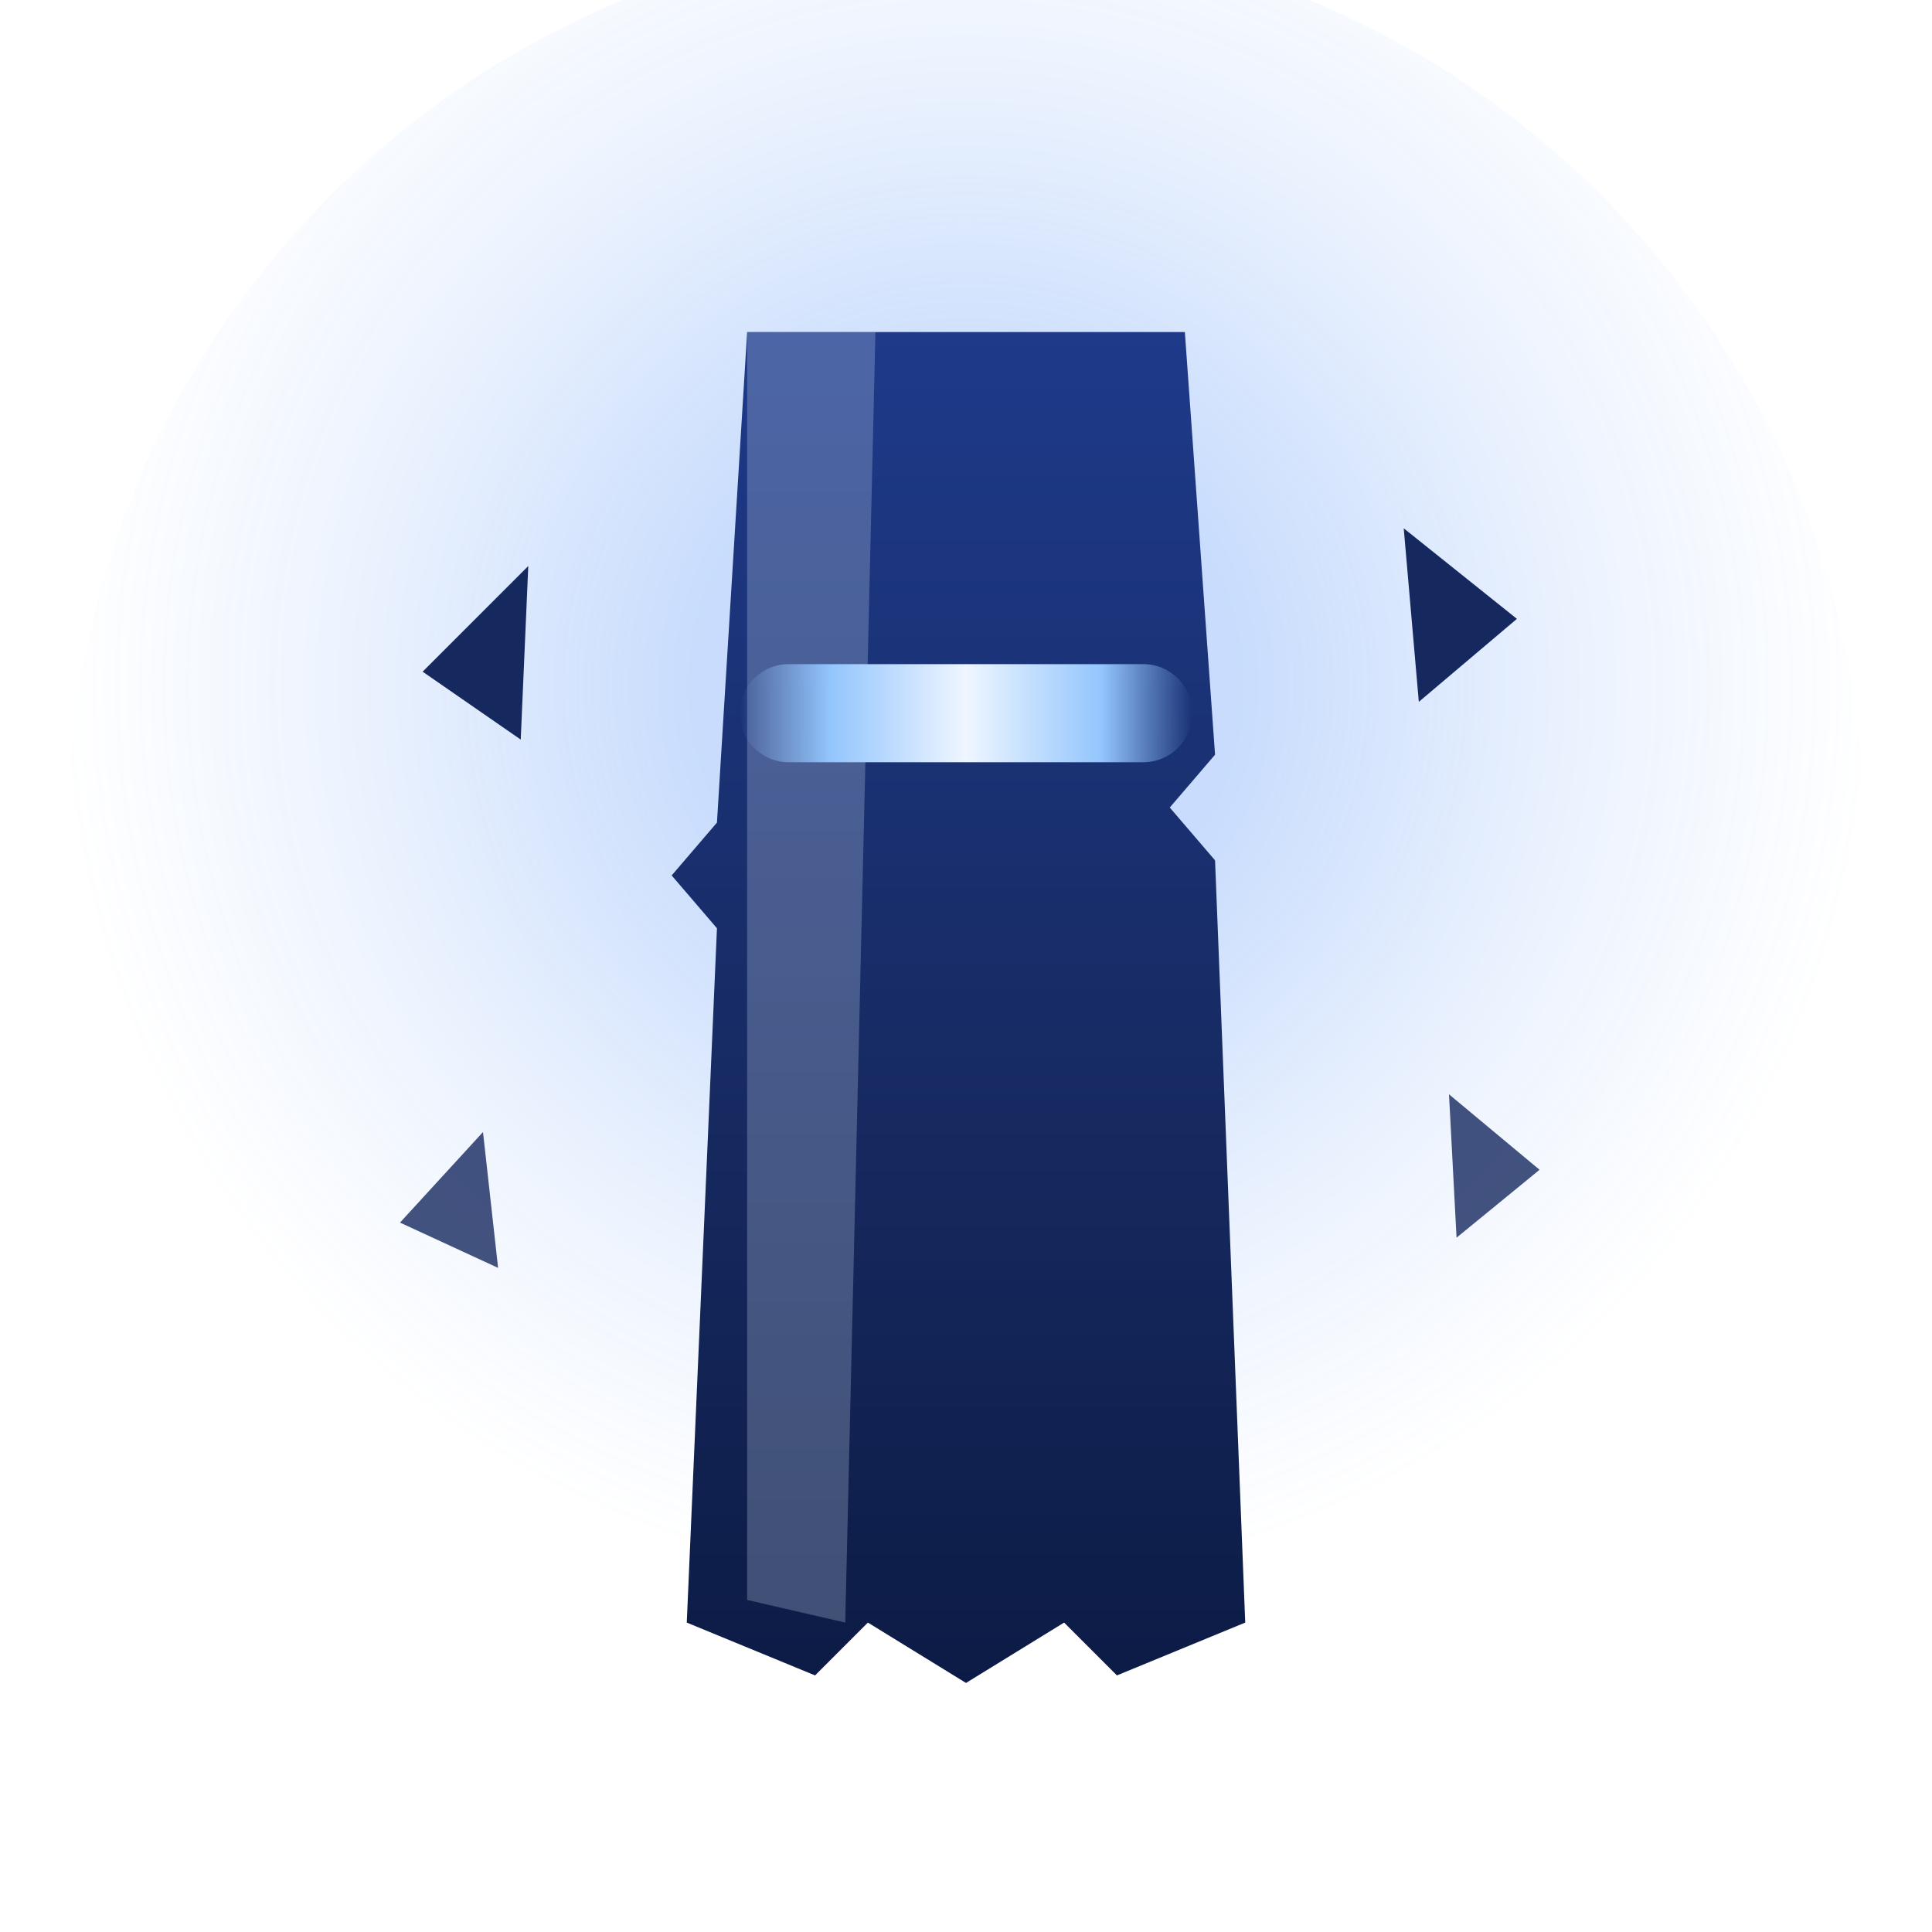
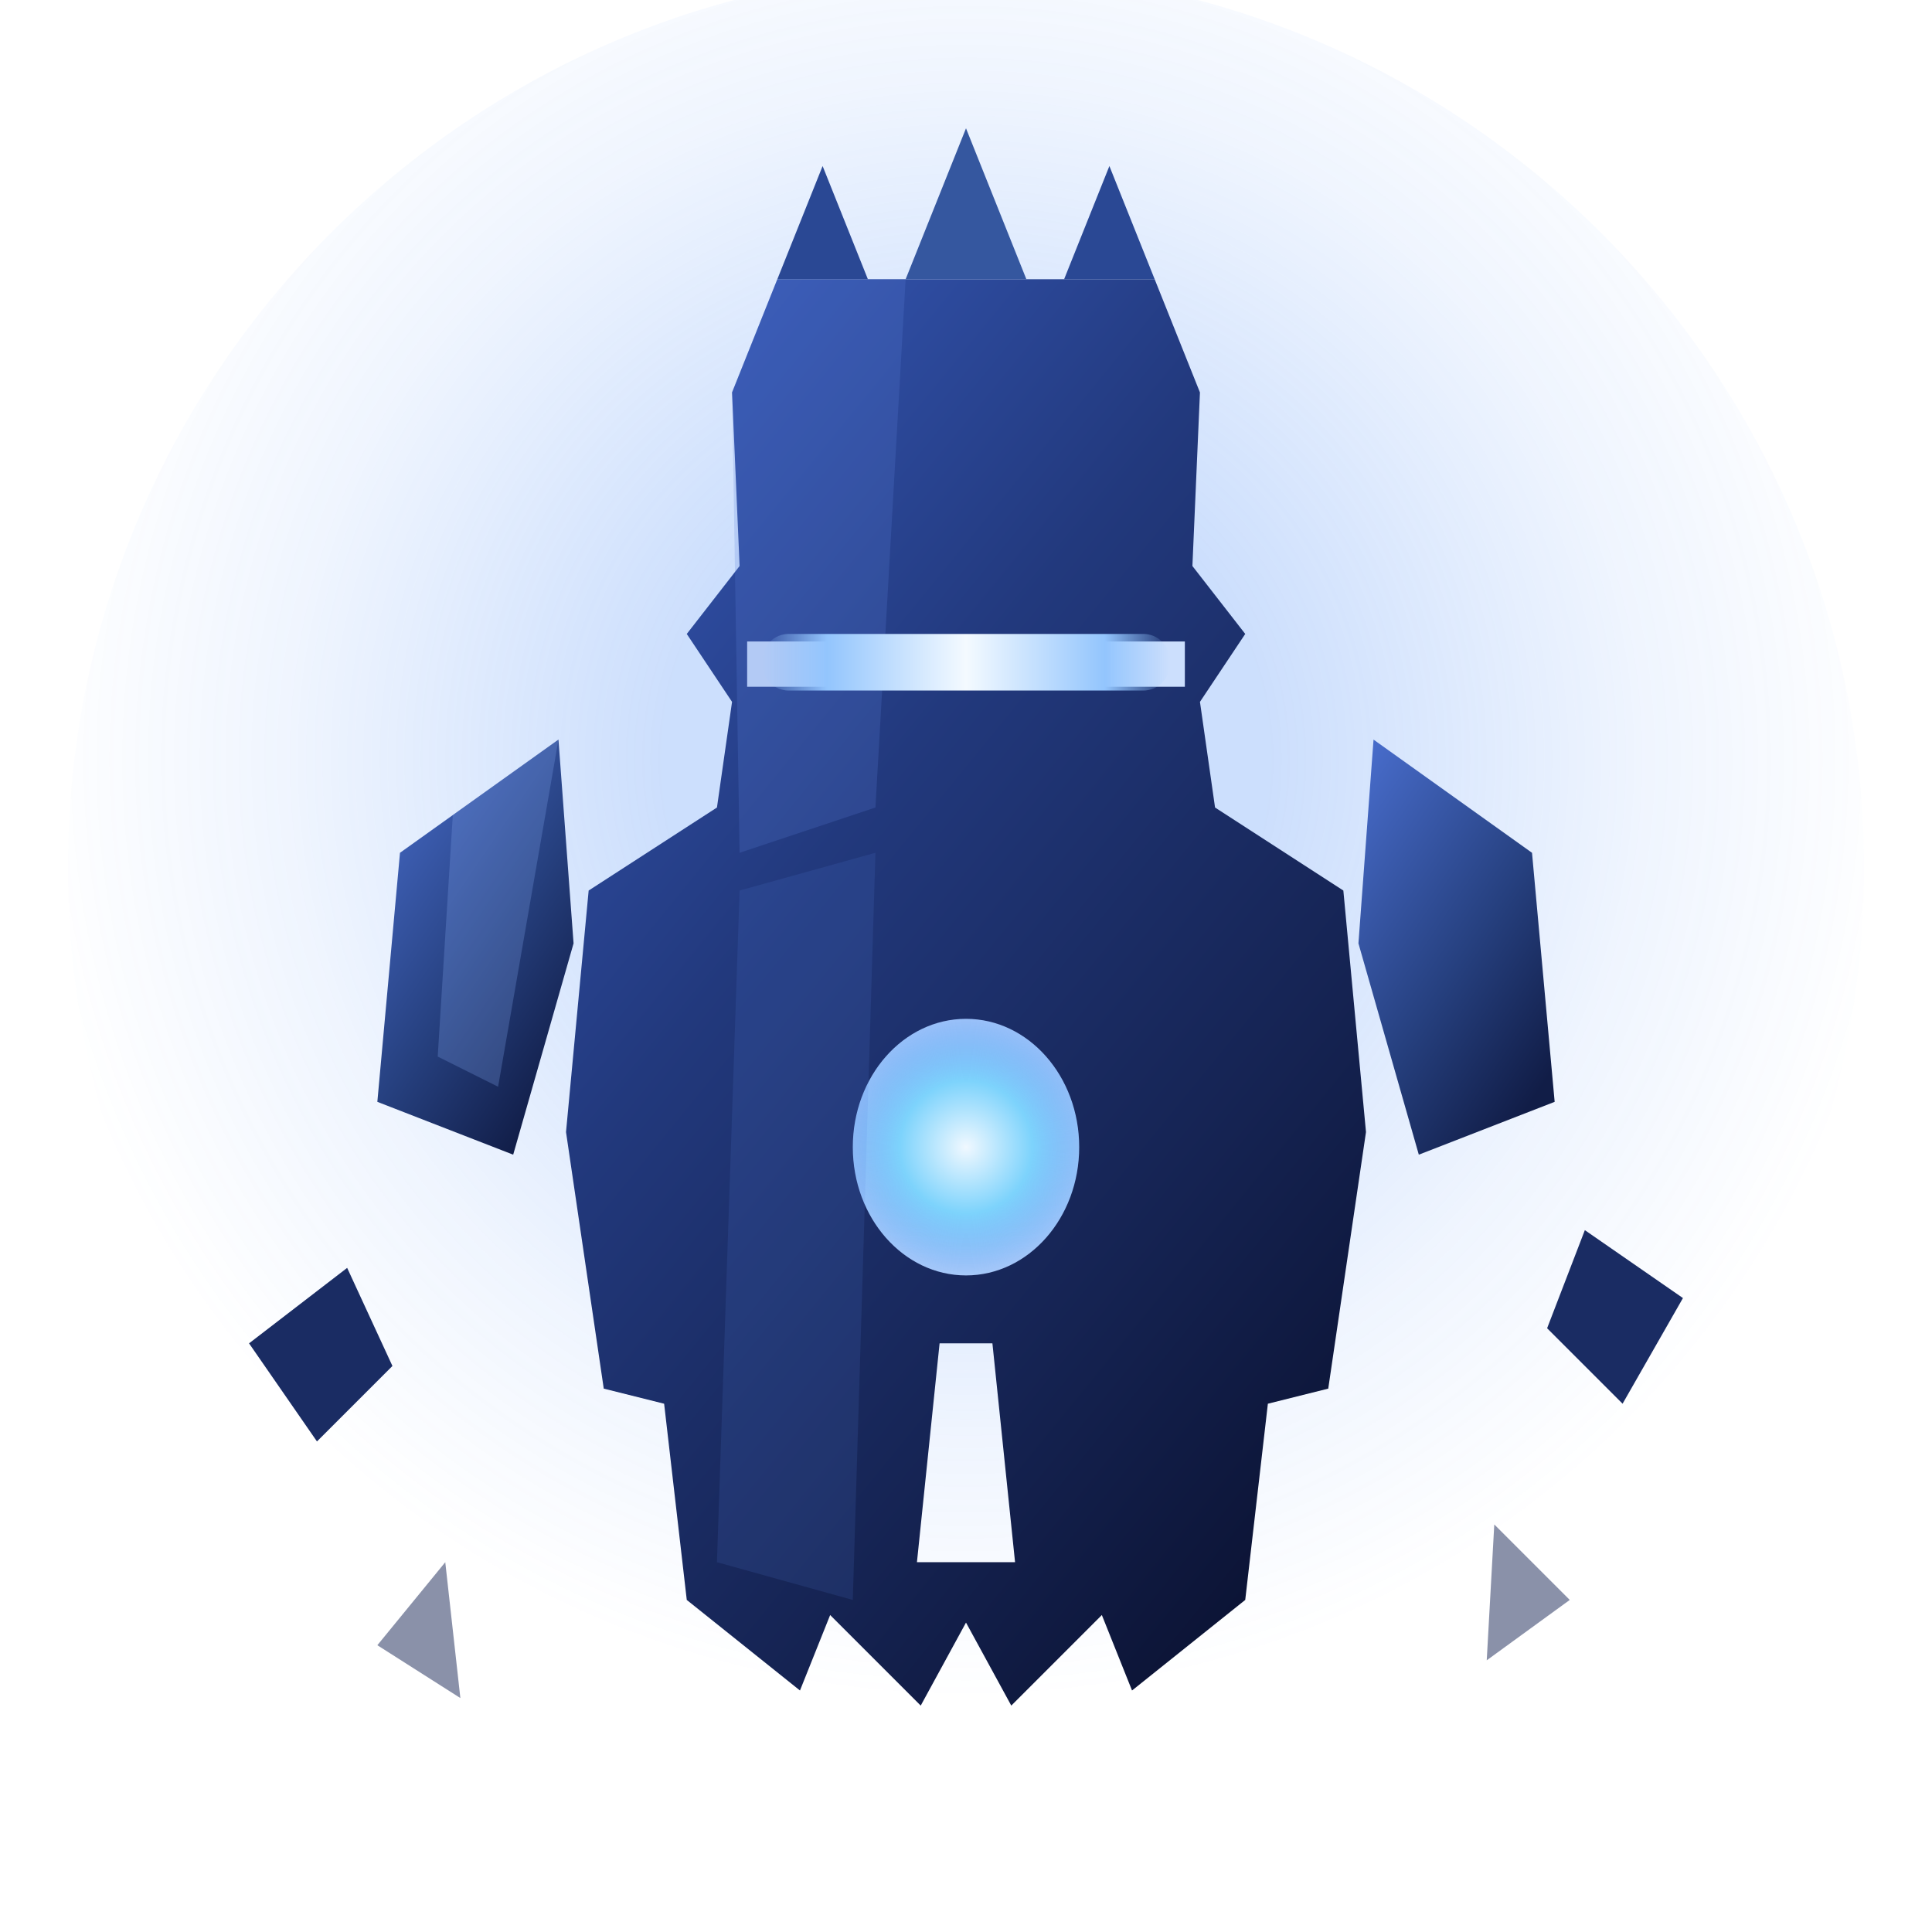
<svg xmlns="http://www.w3.org/2000/svg" width="512" height="512" viewBox="0 0 512 512">
  <defs>
-     <radialGradient id="aura" cx="50%" cy="42%" r="50%">
-       <stop offset="0.3" stop-color="#3b82f6" stop-opacity="0.28" />
-       <stop offset="0.7" stop-color="#3b82f6" stop-opacity="0.09" />
+     <radialGradient id="aura" cx="50%" cy="44%" r="52%">
+       <stop offset="0.32" stop-color="#3b82f6" stop-opacity="0.26" />
+       <stop offset="0.72" stop-color="#3b82f6" stop-opacity="0.08" />
      <stop offset="1" stop-color="#3b82f6" stop-opacity="0" />
    </radialGradient>
-     <linearGradient id="stone" x1="0" y1="0" x2="0" y2="1">
-       <stop offset="0" stop-color="#1e3a8a" />
-       <stop offset="0.6" stop-color="#16295f" />
-       <stop offset="1" stop-color="#0c1b45" />
+     <linearGradient id="stone" x1="0.15" y1="0" x2="0.85" y2="1">
+       <stop offset="0" stop-color="#3557b5" />
+       <stop offset="0.35" stop-color="#22397d" />
+       <stop offset="0.72" stop-color="#152352" />
+       <stop offset="1" stop-color="#0a1130" />
+     </linearGradient>
+     <linearGradient id="plate" x1="0" y1="0" x2="0.7" y2="1">
+       <stop offset="0" stop-color="#4a6fd0" />
+       <stop offset="0.6" stop-color="#26407f" />
+       <stop offset="1" stop-color="#111d47" />
    </linearGradient>
    <linearGradient id="visor" x1="0" y1="0" x2="1" y2="0">
      <stop offset="0" stop-color="#93c5fd" stop-opacity="0" />
-       <stop offset="0.2" stop-color="#93c5fd" />
-       <stop offset="0.5" stop-color="#eff6ff" />
-       <stop offset="0.8" stop-color="#93c5fd" />
+       <stop offset="0.16" stop-color="#93c5fd" />
+       <stop offset="0.5" stop-color="#f4faff" />
+       <stop offset="0.84" stop-color="#93c5fd" />
      <stop offset="1" stop-color="#93c5fd" stop-opacity="0" />
    </linearGradient>
+     <radialGradient id="core" cx="50%" cy="50%" r="50%">
+       <stop offset="0" stop-color="#f0f8ff" />
+       <stop offset="0.4" stop-color="#7dd3fc" />
+       <stop offset="1" stop-color="#2563eb" stop-opacity="0" />
+     </radialGradient>
  </defs>
-   <circle cx="256" cy="220" r="238" fill="url(#aura)" />
-   <path fill="url(#stone)" d="M198 88 L314 88 L322 200 L310 214 L322 228 L330 430     L 296 444 L 282 430 L 256 446 L 230 430 L 216 444 L 182 430     L 190 246 L 178 232 L 190 218 Z" />
-   <path fill="#dbeafe" fill-opacity="0.25" d="M198 88 L232 88 L224 430 L198 424 Z" />
-   <rect x="196" y="176" width="120" height="26" rx="13" fill="url(#visor)" />
-   <polygon points="140,150 112,178 138,196" fill="#16295f" />
-   <polygon points="372,140 402,164 376,186" fill="#16295f" />
-   <polygon points="128,300 106,324 132,336" fill="#16295f" fill-opacity="0.8" />
-   <polygon points="384,290 408,310 386,328" fill="#16295f" fill-opacity="0.8" />
+   <circle cx="256" cy="230" r="238" fill="url(#aura)" />
+   <circle cx="256" cy="304" r="44" fill="url(#core)" />
+   <path fill="url(#stone)" fill-rule="evenodd" d="     M206 74 L306 74 L318 104 L316 150 L330 168 L318 186 L322 214     L 356 236 L 362 300 L 352 368 L 336 372 L 330 424 L 300 448     L 292 428 L 268 452 L 256 430 L 244 452 L 220 428 L 212 448     L 182 424 L 176 372 L 160 368 L 150 300 L 156 236 L 190 214     L 194 186 L 182 168 L 196 150 L 194 104 Z      M 198 170 L 314 170 L 314 182 L 198 182 Z     M 256 304 m -30 0 a 30 34 0 1 0 60 0 a 30 34 0 1 0 -60 0 Z     M 249 356 L 263 356 L 269 414 L 243 414 Z   " />
+   <path fill="#5b81dd" fill-opacity="0.22" d="     M206 74 L240 74 L232 214 L196 226 L194 104 Z" />
+   <path fill="#5b81dd" fill-opacity="0.14" d="     M 196 236 L 232 226 L 226 424 L 190 414 Z" />
+   <rect x="202" y="168" width="108" height="15" rx="7" fill="url(#visor)" />
+   <path fill="url(#plate)" d="M148 196 L106 226 L100 292 L136 306 L152 250 Z" />
+   <path fill="url(#plate)" d="M364 196 L406 226 L412 292 L376 306 L360 250 Z" />
+   <path fill="#7ea3e8" fill-opacity="0.28" d="M148 196 L120 216 L116 280 L132 288 Z" />
+   <polygon points="92,336 66,356 84,382 104,362" fill="#1a2c63" />
+   <polygon points="420,326 446,344 430,372 410,352" fill="#1a2c63" />
+   <polygon points="118,414 100,436 122,450" fill="#162555" fill-opacity="0.5" />
+   <polygon points="396,404 416,424 394,440" fill="#162555" fill-opacity="0.5" />
+   <polygon points="206,74 218,44 230,74" fill="#2a4894" />
+   <polygon points="240,74 256,34 272,74" fill="#35579f" />
+   <polygon points="282,74 294,44 306,74" fill="#2a4894" />
</svg>
